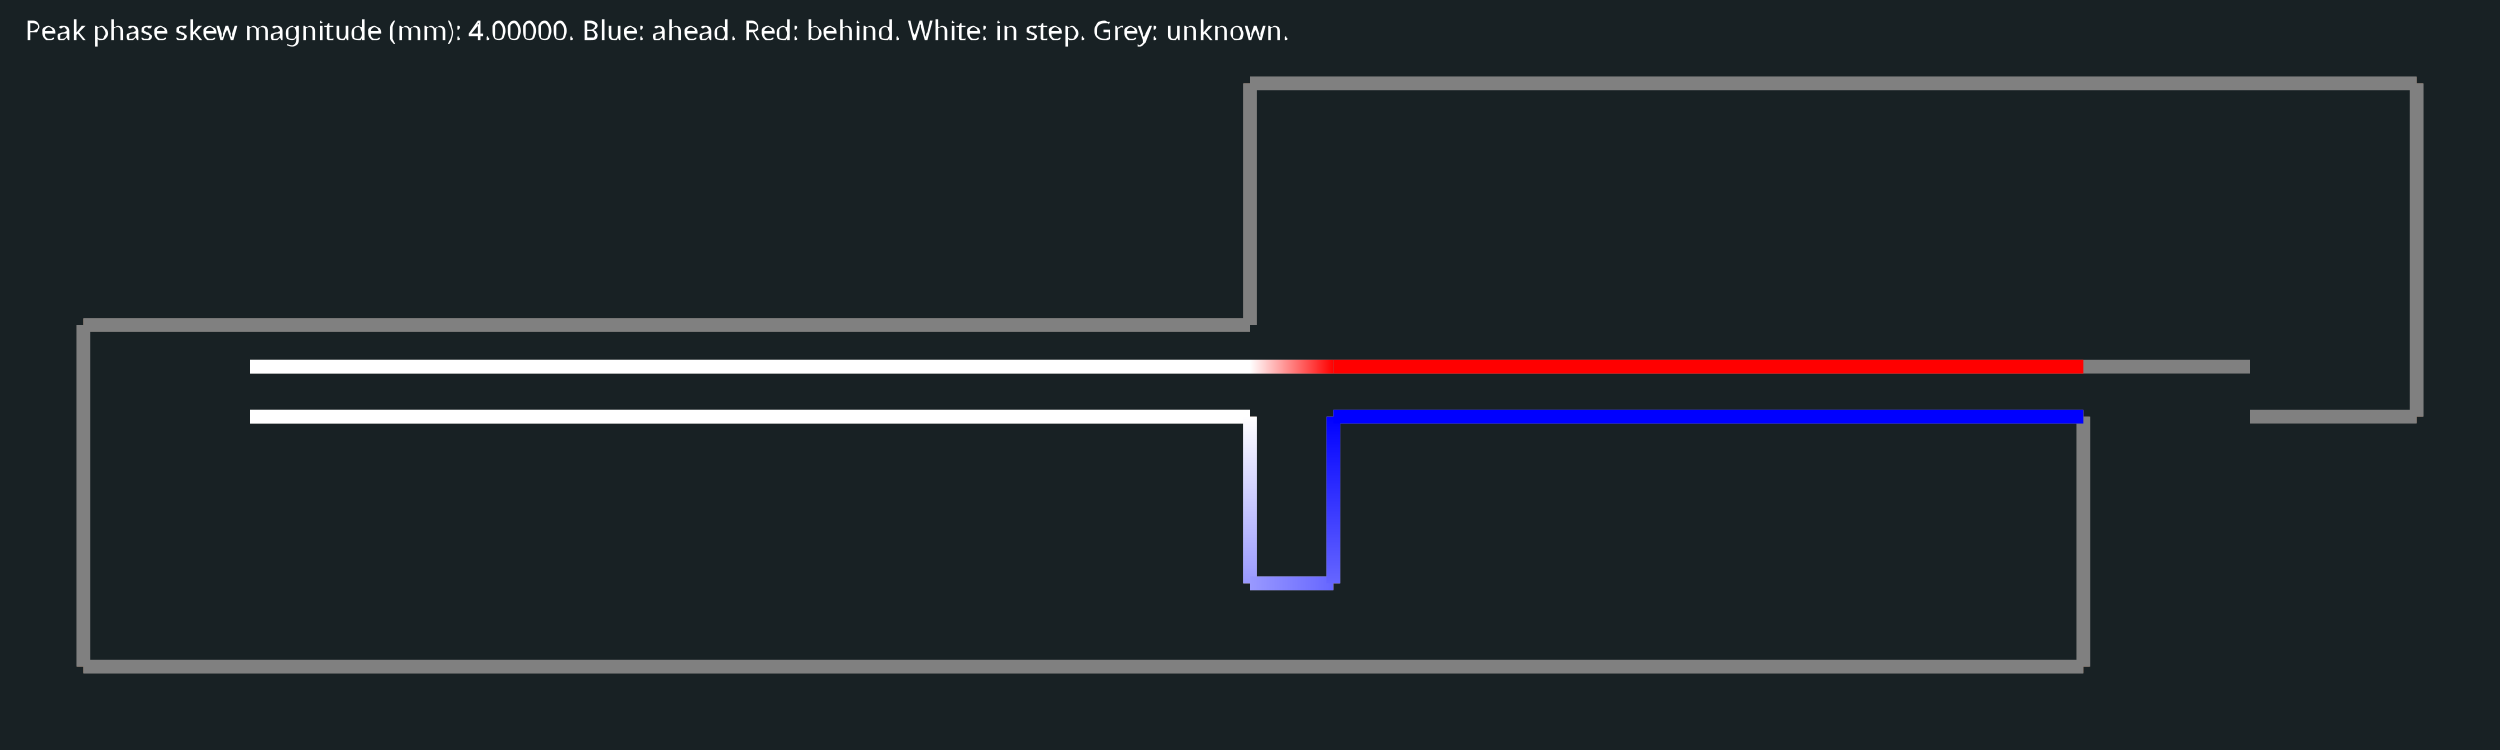
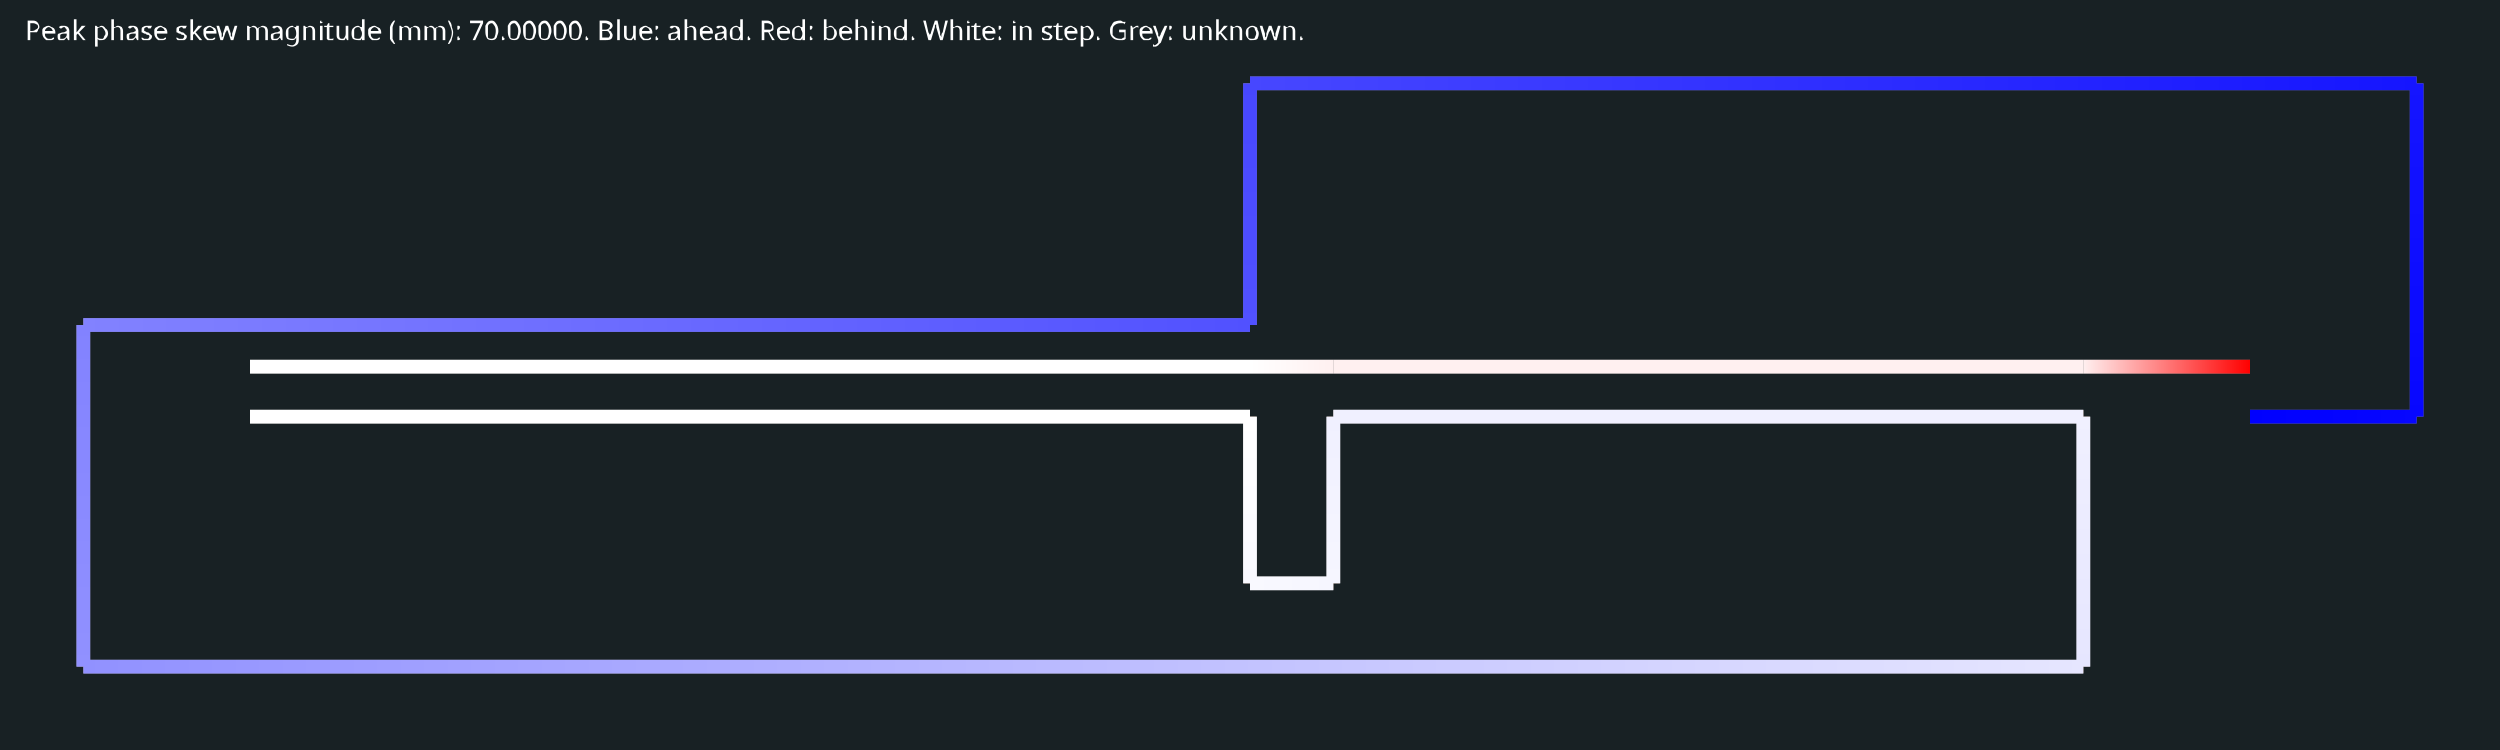
<svg xmlns="http://www.w3.org/2000/svg" width="1200" height="360" viewBox="-15 -4.7 30 9">
  <rect x="-15" y="-4.7" width="30" height="9" fill="#182124" />
  <g transform="scale(1 -1)">
    <line x1="-12" y1="0.3" x2="12" y2="0.3" stroke="#8d6448" stroke-width="0.15" />
    <line x1="-12" y1="-0.3" x2="0" y2="-0.3" stroke="#8d6448" stroke-width="0.15" />
    <line x1="0" y1="-0.3" x2="0" y2="-2.3" stroke="#8d6448" stroke-width="0.15" />
    <line x1="0" y1="-2.3" x2="1" y2="-2.3" stroke="#8d6448" stroke-width="0.15" />
    <line x1="1" y1="-2.3" x2="1" y2="-0.3" stroke="#8d6448" stroke-width="0.15" />
    <line x1="1" y1="-0.3" x2="10" y2="-0.3" stroke="#8d6448" stroke-width="0.15" />
    <line x1="10" y1="-0.3" x2="10" y2="-3.3" stroke="#8d6448" stroke-width="0.15" />
    <line x1="10" y1="-3.3" x2="-14" y2="-3.3" stroke="#8d6448" stroke-width="0.15" />
    <line x1="-14" y1="-3.3" x2="-14" y2="0.8" stroke="#8d6448" stroke-width="0.15" />
    <line x1="-14" y1="0.8" x2="0" y2="0.8" stroke="#8d6448" stroke-width="0.15" />
    <line x1="0" y1="0.8" x2="0" y2="3.7" stroke="#8d6448" stroke-width="0.15" />
    <line x1="0" y1="3.7" x2="14" y2="3.7" stroke="#8d6448" stroke-width="0.15" />
    <line x1="14" y1="3.7" x2="14" y2="-0.3" stroke="#8d6448" stroke-width="0.15" />
    <line x1="14" y1="-0.3" x2="12" y2="-0.3" stroke="#8d6448" stroke-width="0.15" />
    <line x1="-12" y1="0.3" x2="12" y2="0.3" stroke="rgb(128,128,128)" stroke-width="0.165" />
    <line x1="-12" y1="-0.3" x2="0" y2="-0.3" stroke="rgb(128,128,128)" stroke-width="0.165" />
    <line x1="0" y1="-0.3" x2="0" y2="-2.3" stroke="rgb(128,128,128)" stroke-width="0.165" />
    <line x1="0" y1="-2.3" x2="1" y2="-2.3" stroke="rgb(128,128,128)" stroke-width="0.165" />
    <line x1="1" y1="-2.3" x2="1" y2="-0.3" stroke="rgb(128,128,128)" stroke-width="0.165" />
    <line x1="1" y1="-0.3" x2="10" y2="-0.3" stroke="rgb(128,128,128)" stroke-width="0.165" />
    <line x1="10" y1="-0.3" x2="10" y2="-3.3" stroke="rgb(128,128,128)" stroke-width="0.165" />
    <line x1="10" y1="-3.3" x2="-14" y2="-3.3" stroke="rgb(128,128,128)" stroke-width="0.165" />
    <line x1="-14" y1="-3.3" x2="-14" y2="0.8" stroke="rgb(128,128,128)" stroke-width="0.165" />
    <line x1="-14" y1="0.8" x2="0" y2="0.8" stroke="rgb(128,128,128)" stroke-width="0.165" />
    <line x1="0" y1="0.8" x2="0" y2="3.7" stroke="rgb(128,128,128)" stroke-width="0.165" />
    <line x1="0" y1="3.7" x2="14" y2="3.7" stroke="rgb(128,128,128)" stroke-width="0.165" />
    <line x1="14" y1="3.7" x2="14" y2="-0.3" stroke="rgb(128,128,128)" stroke-width="0.165" />
    <line x1="14" y1="-0.3" x2="12" y2="-0.3" stroke="rgb(128,128,128)" stroke-width="0.165" />
    <line x1="-12" y1="0.3" x2="0" y2="0.3" stroke-width="0.165" stroke="white" />
    <linearGradient id="phase-skew-0-1" gradientUnits="userSpaceOnUse" x1="0" y1="0.3" x2="1" y2="0.3">
      <stop offset="0" stop-color="white" />
+       <stop offset="1" stop-color="rgb(255,240,240)" />
+     </linearGradient>
+     <line x1="0" y1="0.3" x2="1" y2="0.3" stroke-width="0.165" stroke="url(#phase-skew-0-1)" />
+     <line x1="1" y1="0.3" x2="10" y2="0.3" stroke-width="0.165" stroke="rgb(255,240,240)" />
+     <linearGradient id="phase-skew-0-3" gradientUnits="userSpaceOnUse" x1="10" y1="0.3" x2="12" y2="0.3">
+       <stop offset="0" stop-color="rgb(255,240,240)" />
      <stop offset="1" stop-color="rgb(255,0,0)" />
    </linearGradient>
-     <line x1="0" y1="0.3" x2="1" y2="0.3" stroke-width="0.165" stroke="url(#phase-skew-0-1)" />
-     <line x1="1" y1="0.3" x2="10" y2="0.3" stroke-width="0.165" stroke="rgb(255,0,0)" />
+     <line x1="10" y1="0.3" x2="12" y2="0.3" stroke-width="0.165" stroke="url(#phase-skew-0-3)" />
    <line x1="-12" y1="-0.3" x2="0" y2="-0.3" stroke-width="0.165" stroke="white" />
    <linearGradient id="phase-skew-1-1" gradientUnits="userSpaceOnUse" x1="0" y1="-0.3" x2="0" y2="-2.3">
      <stop offset="0" stop-color="white" />
-       <stop offset="1" stop-color="rgb(153,153,255)" />
+       <stop offset="1" stop-color="rgb(249,249,255)" />
    </linearGradient>
    <line x1="0" y1="-0.3" x2="0" y2="-2.3" stroke-width="0.165" stroke="url(#phase-skew-1-1)" />
    <linearGradient id="phase-skew-1-2" gradientUnits="userSpaceOnUse" x1="0" y1="-2.3" x2="1" y2="-2.3">
-       <stop offset="0" stop-color="rgb(153,153,255)" />
-       <stop offset="1" stop-color="rgb(102,102,255)" />
+       <stop offset="0" stop-color="rgb(249,249,255)" />
+       <stop offset="1" stop-color="rgb(246,246,255)" />
    </linearGradient>
    <line x1="0" y1="-2.3" x2="1" y2="-2.3" stroke-width="0.165" stroke="url(#phase-skew-1-2)" />
    <linearGradient id="phase-skew-1-3" gradientUnits="userSpaceOnUse" x1="1" y1="-2.3" x2="1" y2="-0.3">
-       <stop offset="0" stop-color="rgb(102,102,255)" />
+       <stop offset="0" stop-color="rgb(246,246,255)" />
+       <stop offset="1" stop-color="rgb(240,240,255)" />
+     </linearGradient>
+     <line x1="1" y1="-2.3" x2="1" y2="-0.3" stroke-width="0.165" stroke="url(#phase-skew-1-3)" />
+     <line x1="1" y1="-0.3" x2="10" y2="-0.3" stroke-width="0.165" stroke="rgb(240,240,255)" />
+     <linearGradient id="phase-skew-1-5" gradientUnits="userSpaceOnUse" x1="10" y1="-0.3" x2="10" y2="-3.3">
+       <stop offset="0" stop-color="rgb(240,240,255)" />
+       <stop offset="1" stop-color="rgb(230,230,255)" />
+     </linearGradient>
+     <line x1="10" y1="-0.3" x2="10" y2="-3.3" stroke-width="0.165" stroke="url(#phase-skew-1-5)" />
+     <linearGradient id="phase-skew-1-6" gradientUnits="userSpaceOnUse" x1="10" y1="-3.3" x2="-14" y2="-3.3">
+       <stop offset="0" stop-color="rgb(230,230,255)" />
+       <stop offset="1" stop-color="rgb(145,145,255)" />
+     </linearGradient>
+     <line x1="10" y1="-3.3" x2="-14" y2="-3.3" stroke-width="0.165" stroke="url(#phase-skew-1-6)" />
+     <linearGradient id="phase-skew-1-7" gradientUnits="userSpaceOnUse" x1="-14" y1="-3.3" x2="-14" y2="0.8">
+       <stop offset="0" stop-color="rgb(145,145,255)" />
+       <stop offset="1" stop-color="rgb(130,130,255)" />
+     </linearGradient>
+     <line x1="-14" y1="-3.3" x2="-14" y2="0.8" stroke-width="0.165" stroke="url(#phase-skew-1-7)" />
+     <linearGradient id="phase-skew-1-8" gradientUnits="userSpaceOnUse" x1="-14" y1="0.8" x2="0" y2="0.8">
+       <stop offset="0" stop-color="rgb(130,130,255)" />
+       <stop offset="1" stop-color="rgb(81,81,255)" />
+     </linearGradient>
+     <line x1="-14" y1="0.8" x2="0" y2="0.8" stroke-width="0.165" stroke="url(#phase-skew-1-8)" />
+     <linearGradient id="phase-skew-1-9" gradientUnits="userSpaceOnUse" x1="0" y1="0.8" x2="0" y2="3.7">
+       <stop offset="0" stop-color="rgb(81,81,255)" />
+       <stop offset="1" stop-color="rgb(71,71,255)" />
+     </linearGradient>
+     <line x1="0" y1="0.8" x2="0" y2="3.7" stroke-width="0.165" stroke="url(#phase-skew-1-9)" />
+     <linearGradient id="phase-skew-1-10" gradientUnits="userSpaceOnUse" x1="0" y1="3.7" x2="14" y2="3.7">
+       <stop offset="0" stop-color="rgb(71,71,255)" />
+       <stop offset="1" stop-color="rgb(21,21,255)" />
+     </linearGradient>
+     <line x1="0" y1="3.7" x2="14" y2="3.7" stroke-width="0.165" stroke="url(#phase-skew-1-10)" />
+     <linearGradient id="phase-skew-1-11" gradientUnits="userSpaceOnUse" x1="14" y1="3.7" x2="14" y2="-0.3">
+       <stop offset="0" stop-color="rgb(21,21,255)" />
+       <stop offset="1" stop-color="rgb(7,7,255)" />
+     </linearGradient>
+     <line x1="14" y1="3.7" x2="14" y2="-0.3" stroke-width="0.165" stroke="url(#phase-skew-1-11)" />
+     <linearGradient id="phase-skew-1-12" gradientUnits="userSpaceOnUse" x1="14" y1="-0.3" x2="12" y2="-0.3">
+       <stop offset="0" stop-color="rgb(7,7,255)" />
      <stop offset="1" stop-color="rgb(0,0,255)" />
    </linearGradient>
-     <line x1="1" y1="-2.3" x2="1" y2="-0.3" stroke-width="0.165" stroke="url(#phase-skew-1-3)" />
-     <line x1="1" y1="-0.3" x2="10" y2="-0.3" stroke-width="0.165" stroke="rgb(0,0,255)" />
+     <line x1="14" y1="-0.3" x2="12" y2="-0.3" stroke-width="0.165" stroke="url(#phase-skew-1-12)" />
  </g>
-   <text x="-14.7" y="-4.22" font-family="sans-serif" font-size="0.32" fill="#fff">Peak phase skew magnitude (mm): 4.00000. Blue: ahead. Red: behind. White: in step. Grey: unknown.</text>
+   <text x="-14.7" y="-4.22" font-family="sans-serif" font-size="0.32" fill="#fff">Peak phase skew magnitude (mm): 70.00000. Blue: ahead. Red: behind. White: in step. Grey: unknown.</text>
</svg>
